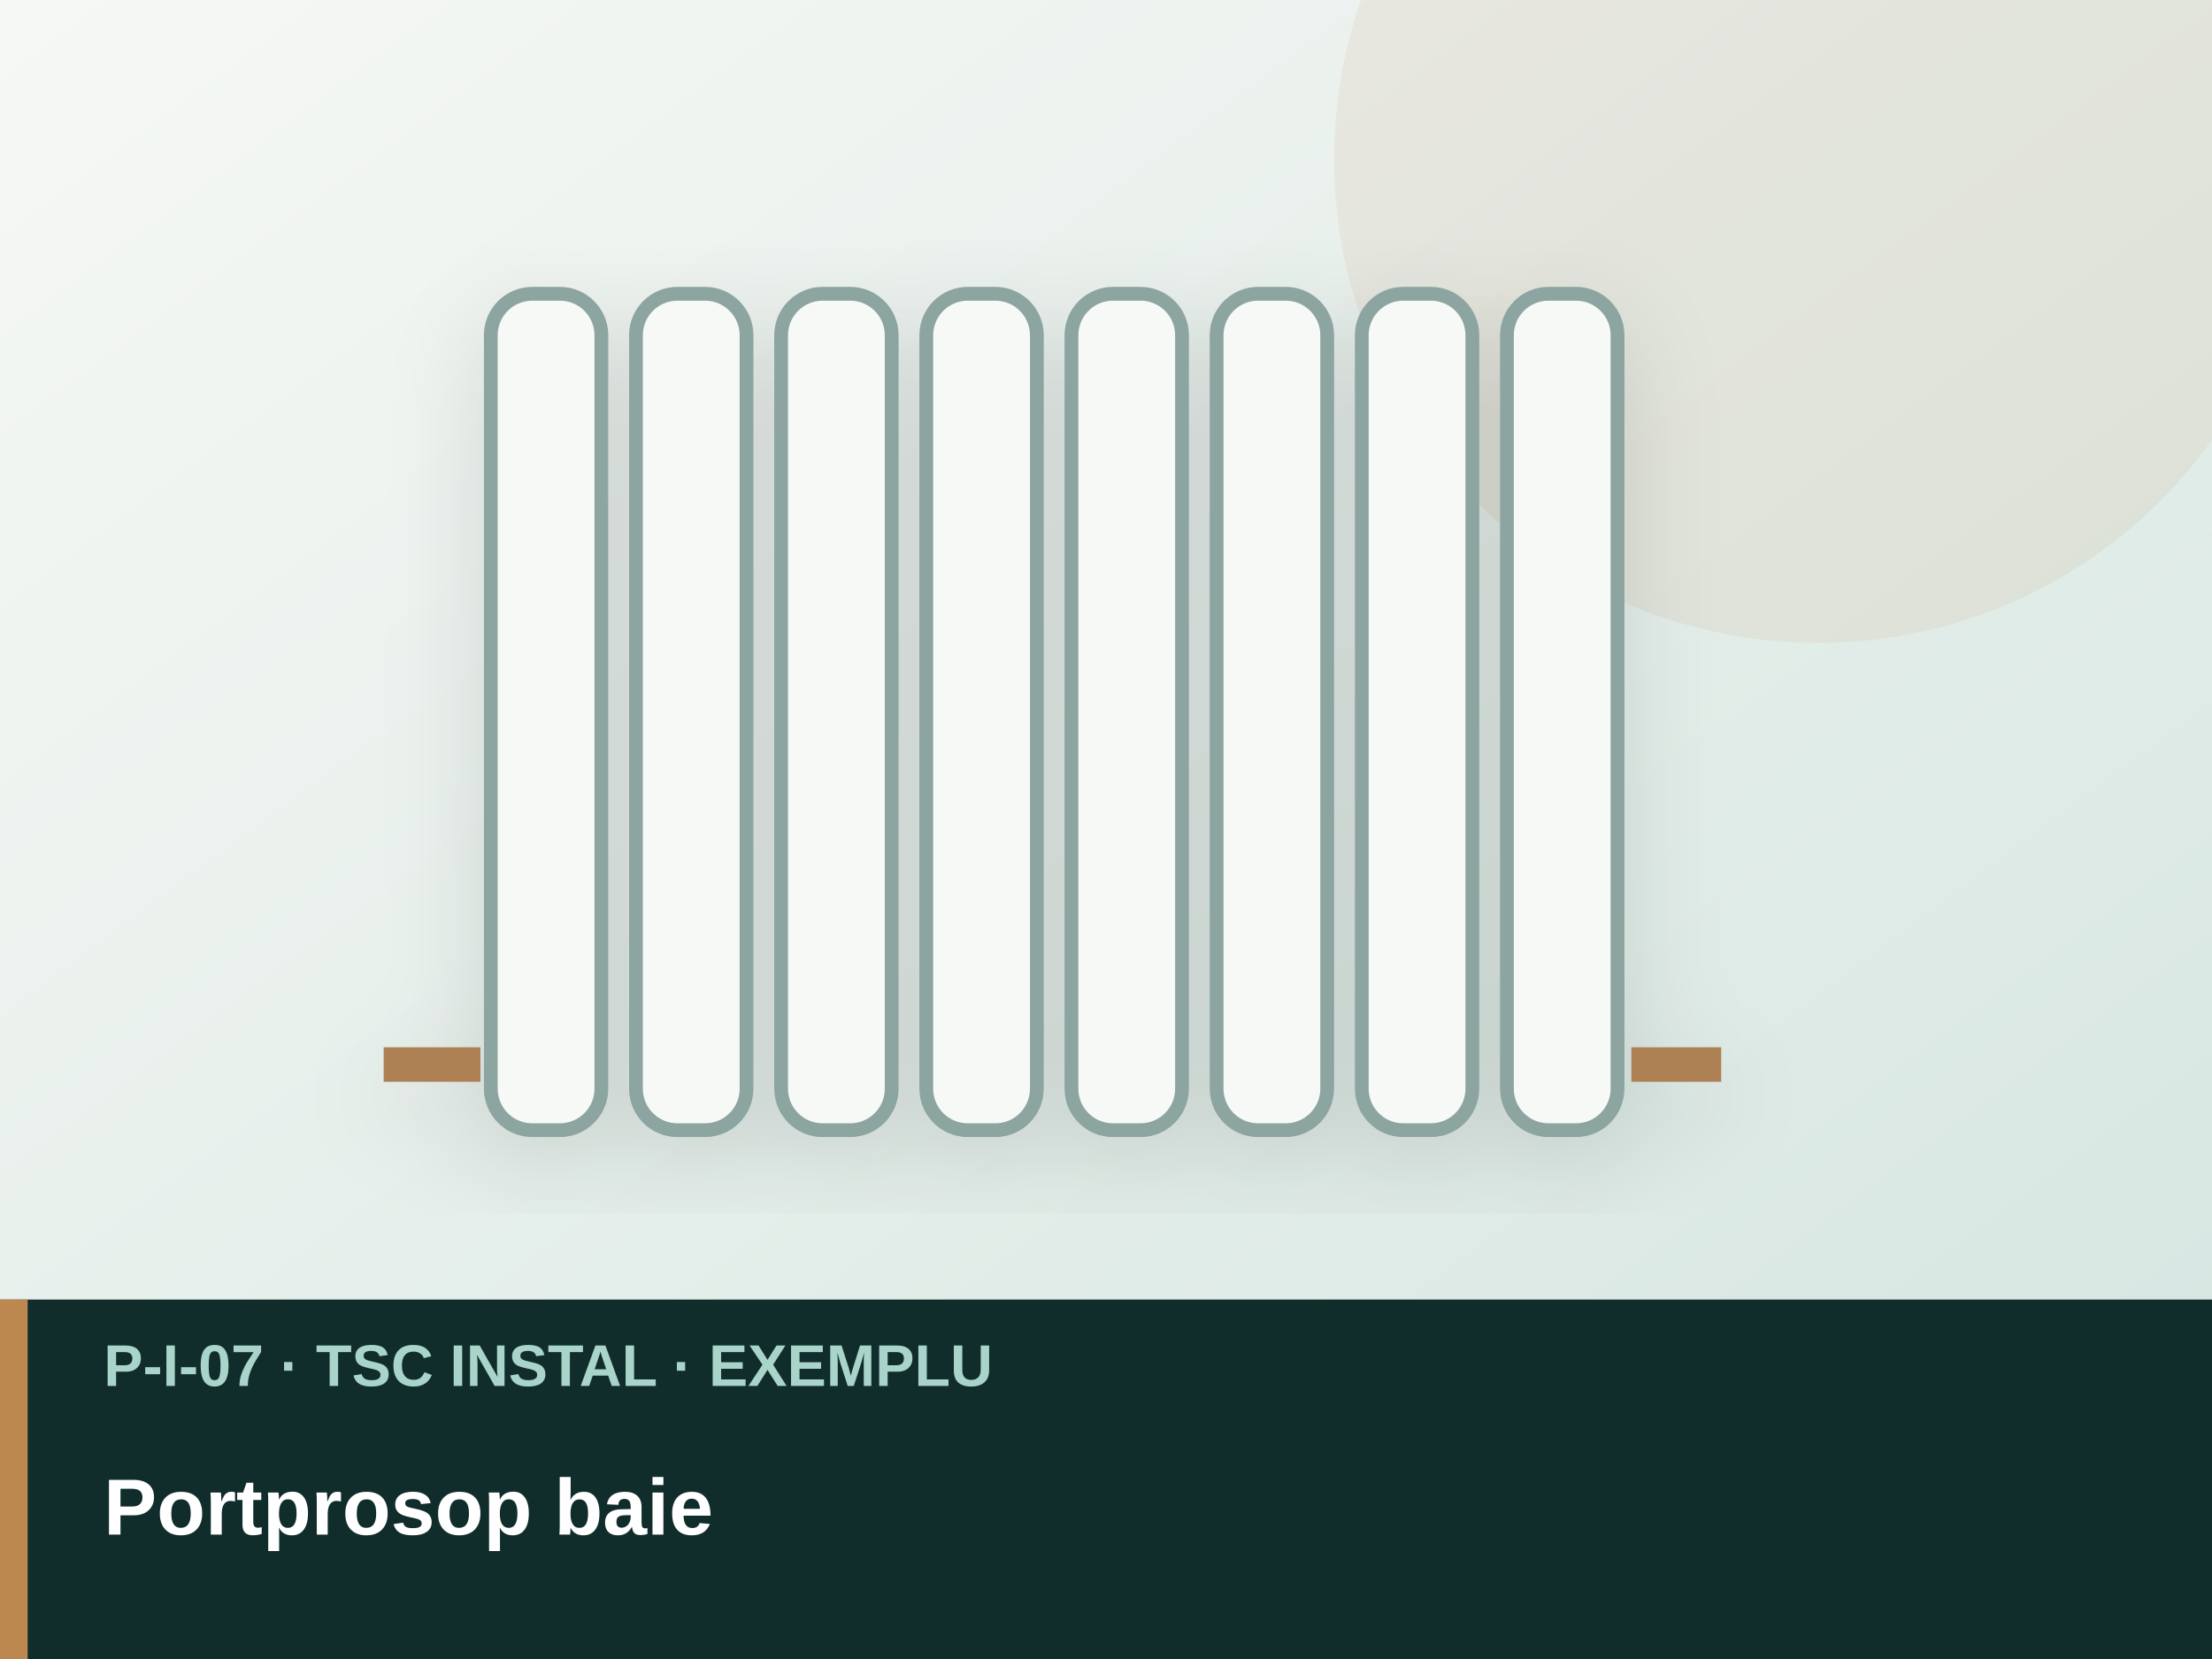
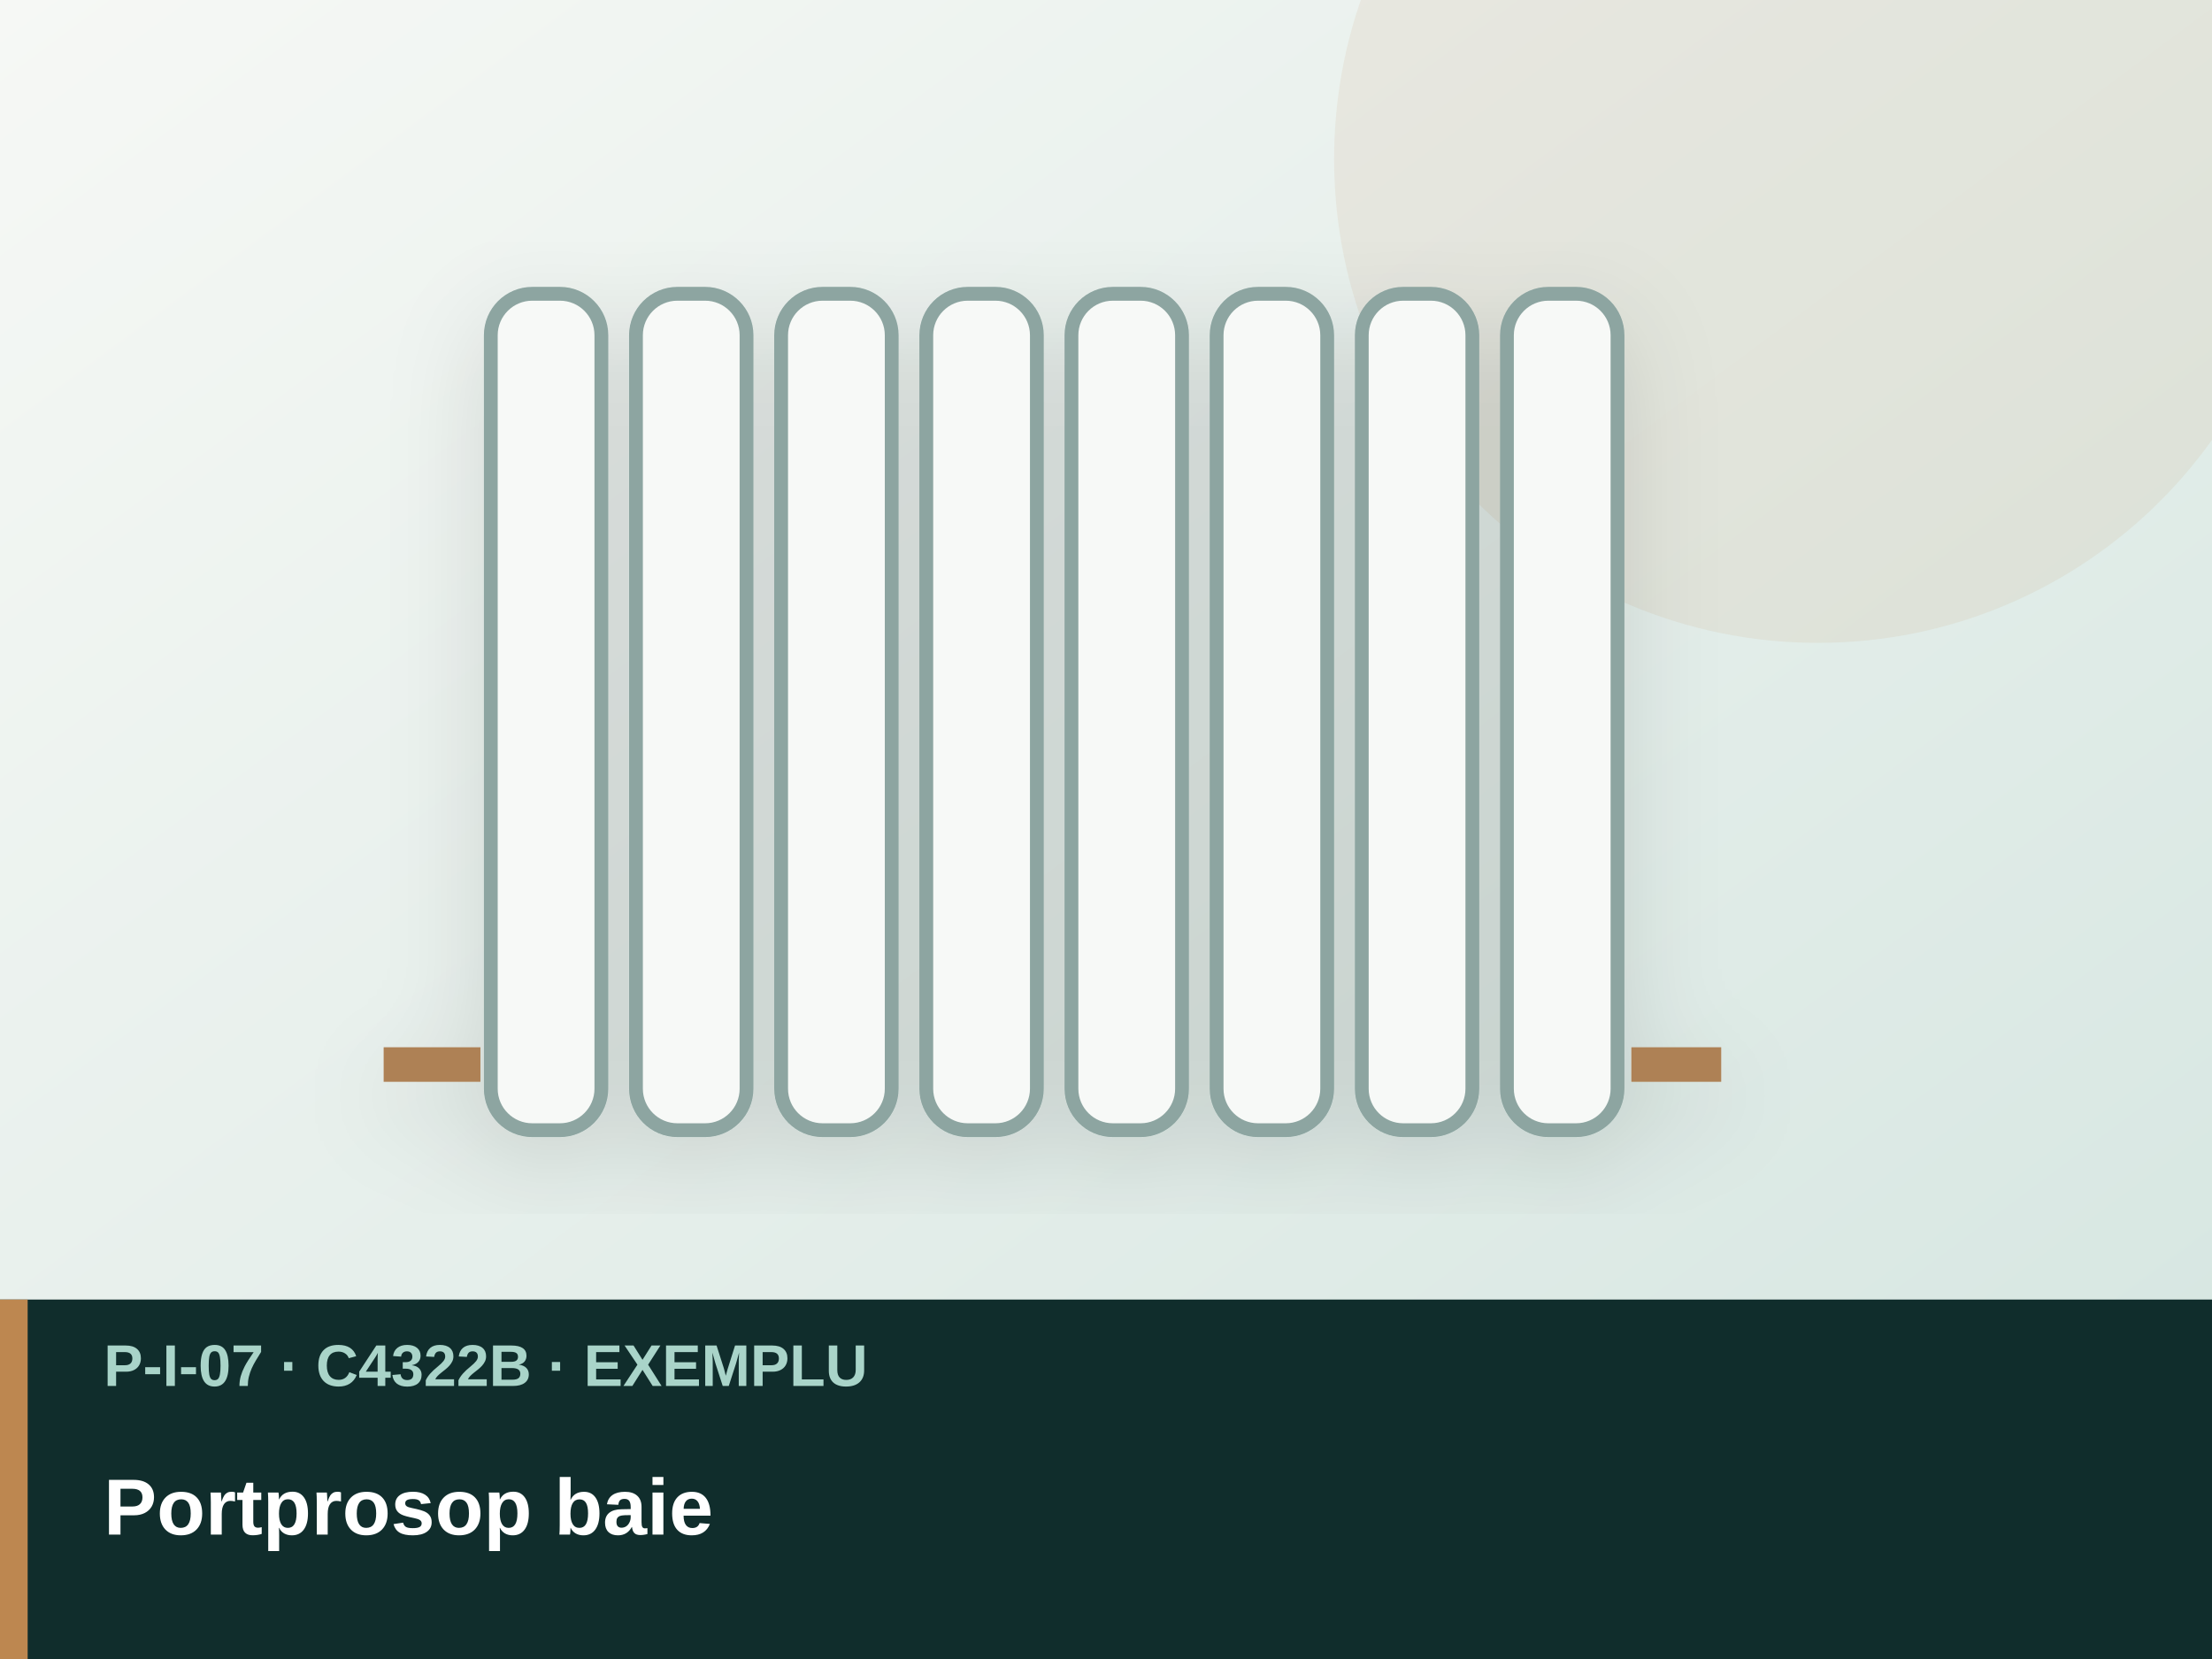
<svg xmlns="http://www.w3.org/2000/svg" width="640" height="480" viewBox="0 0 640 480" role="img" aria-label="Portprosop baie — ilustrație demonstrativă">
  <defs>
    <linearGradient id="bg" x1="0" y1="0" x2="1" y2="1">
      <stop stop-color="#f6f8f5" />
      <stop offset="1" stop-color="#d4e5e0" />
    </linearGradient>
    <filter id="shadow">
      <feDropShadow dx="0" dy="9" stdDeviation="14" flood-opacity=".12" />
    </filter>
  </defs>
  <rect width="640" height="480" fill="url(#bg)" />
  <circle cx="526" cy="46" r="140" fill="#bd8750" opacity=".1" />
  <g filter="url(#shadow)">
    <g fill="#f7f9f7" stroke="#8da5a1" stroke-width="4">
      <rect x="142" y="85" width="32" height="242" rx="12" />
      <rect x="184" y="85" width="32" height="242" rx="12" />
      <rect x="226" y="85" width="32" height="242" rx="12" />
      <rect x="268" y="85" width="32" height="242" rx="12" />
      <rect x="310" y="85" width="32" height="242" rx="12" />
      <rect x="352" y="85" width="32" height="242" rx="12" />
      <rect x="394" y="85" width="32" height="242" rx="12" />
      <rect x="436" y="85" width="32" height="242" rx="12" />
    </g>
    <path d="M139 308h-28m387 0h-26" stroke="#ae8155" stroke-width="10" />
  </g>
  <rect y="376" width="640" height="104" fill="#102d2c" />
  <rect y="376" width="8" height="104" fill="#bd8750" />
-   <text x="30" y="401" fill="#a9d4c9" font-family="Arial,sans-serif" font-size="17" font-weight="bold">P-I-07 · TSC INSTAL · EXEMPLU</text>
+   <text x="30" y="401" fill="#a9d4c9" font-family="Arial,sans-serif" font-size="17" font-weight="bold">P-I-07 · C4322B · EXEMPLU</text>
  <text x="30" y="444" fill="#fff" font-family="Arial,sans-serif" font-size="23" font-weight="bold" textLength="195" lengthAdjust="spacingAndGlyphs">Portprosop baie</text>
</svg>
